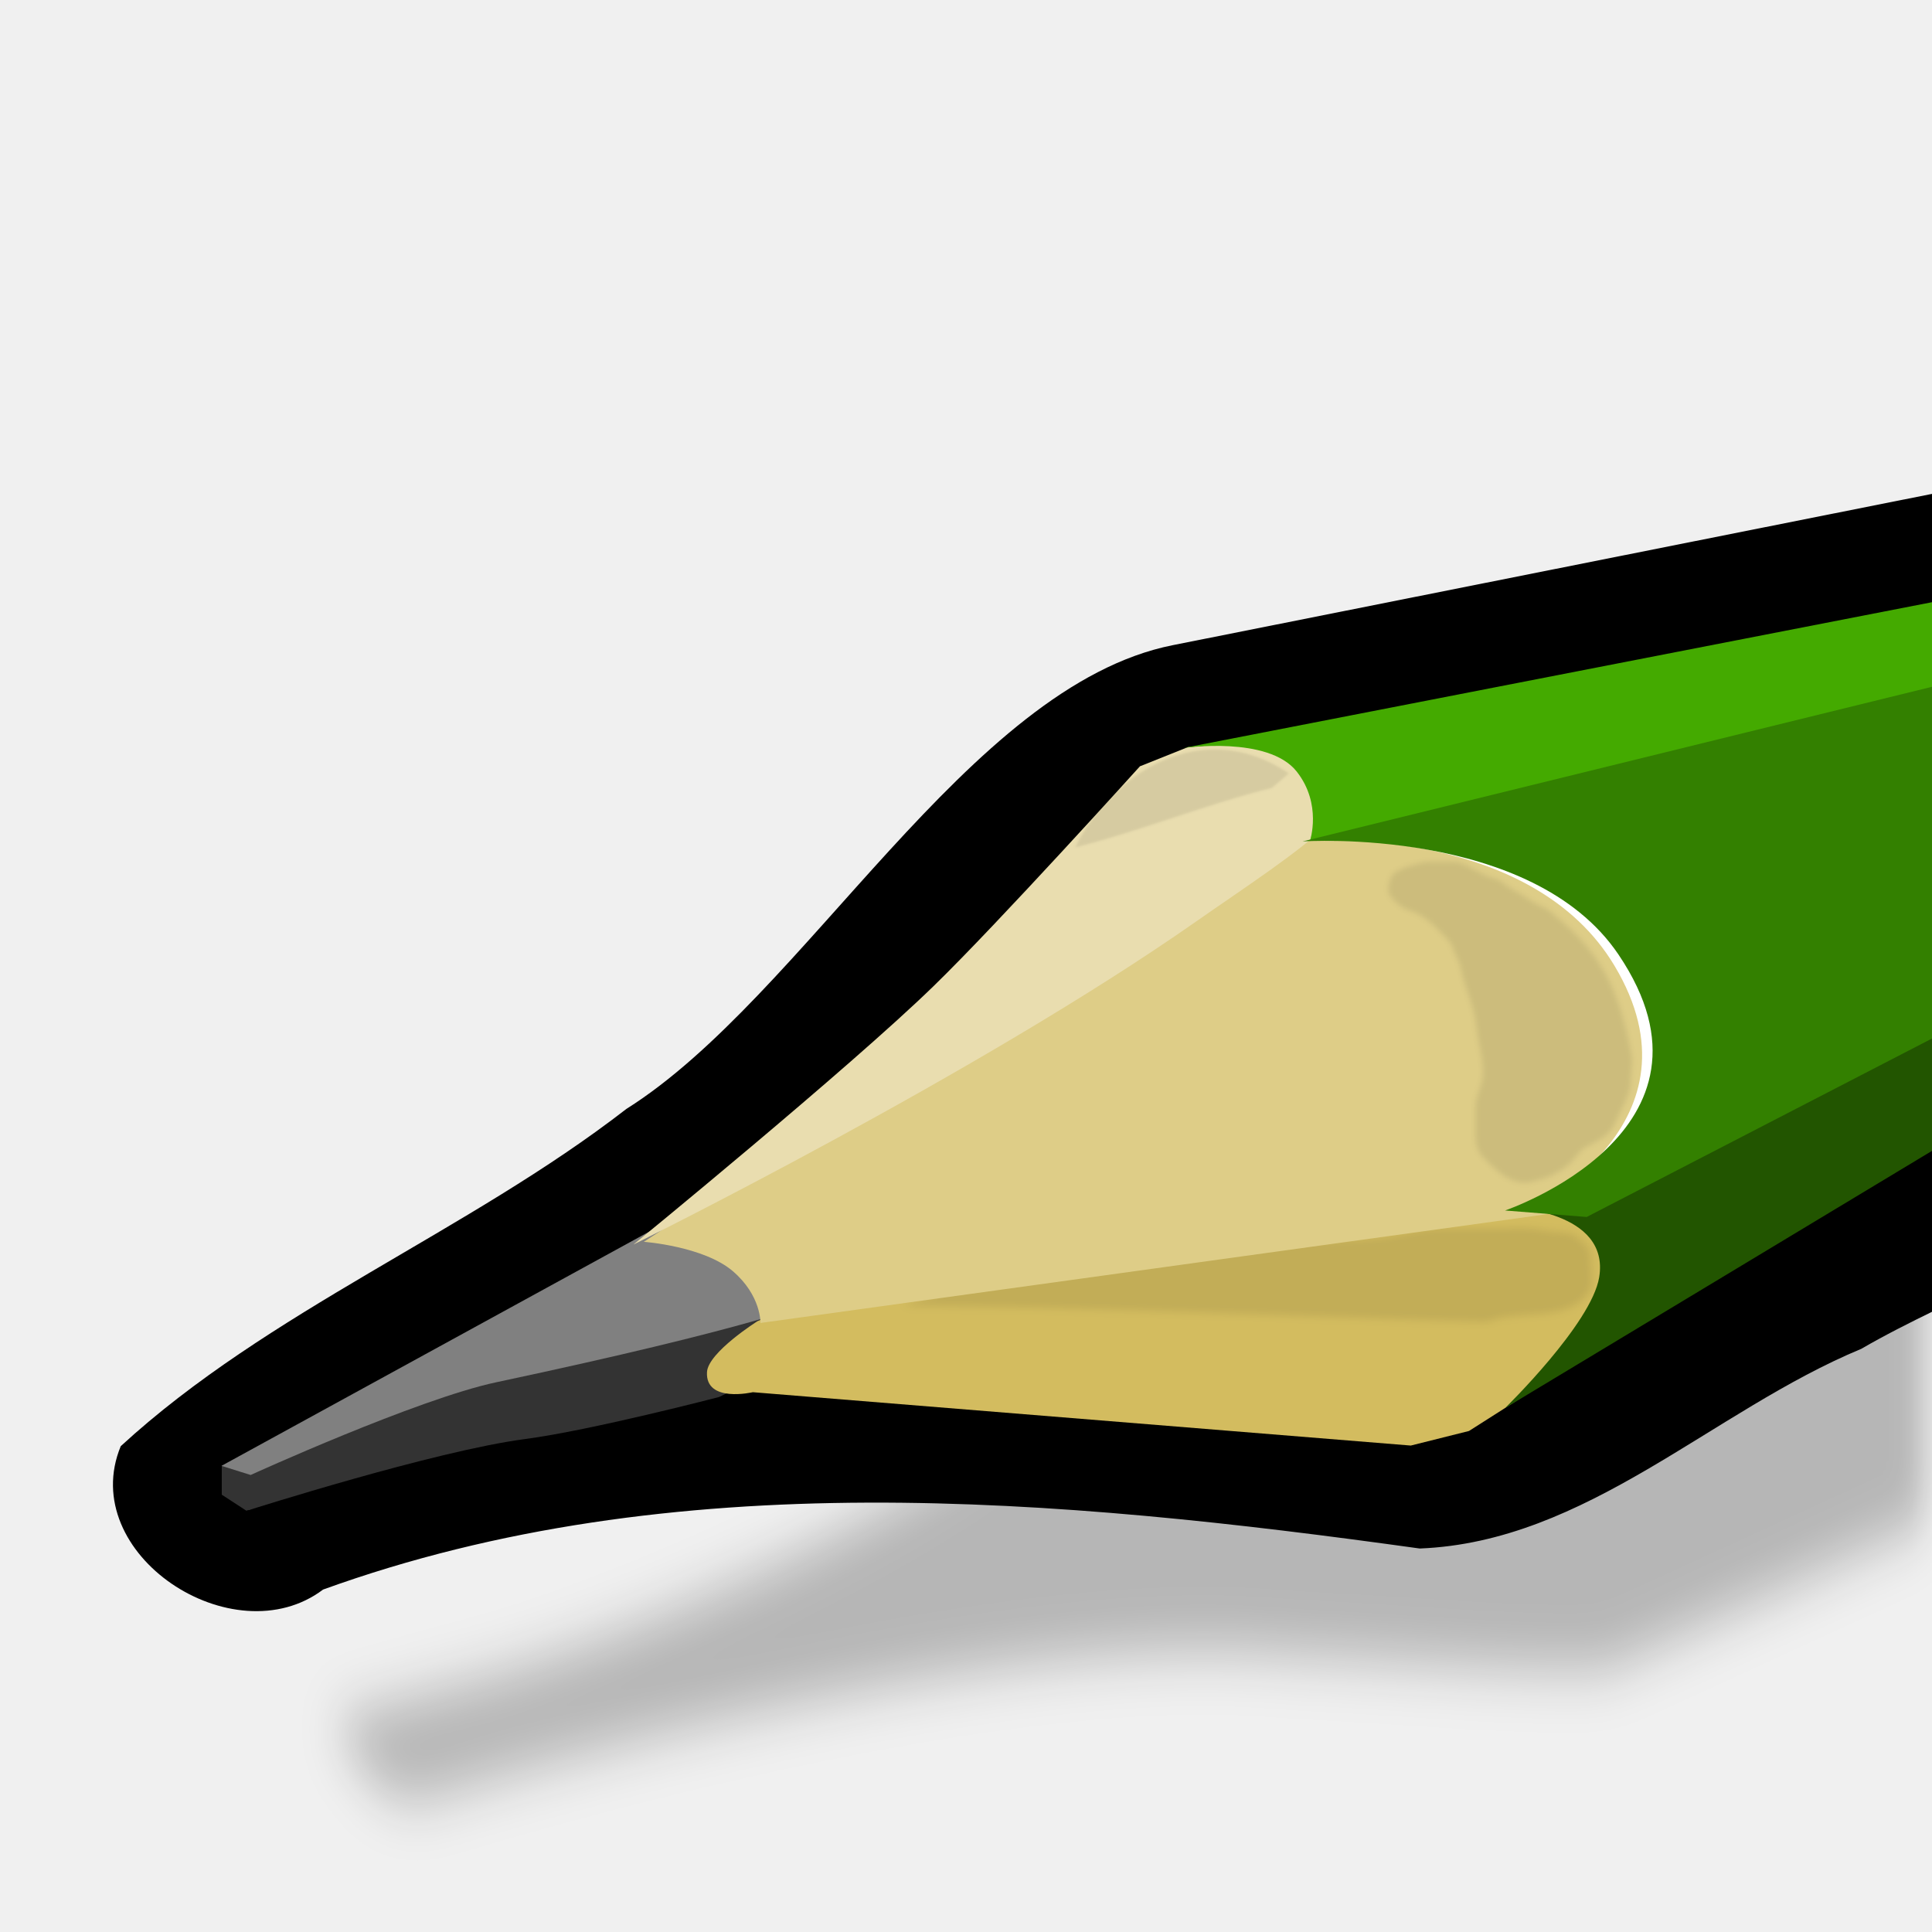
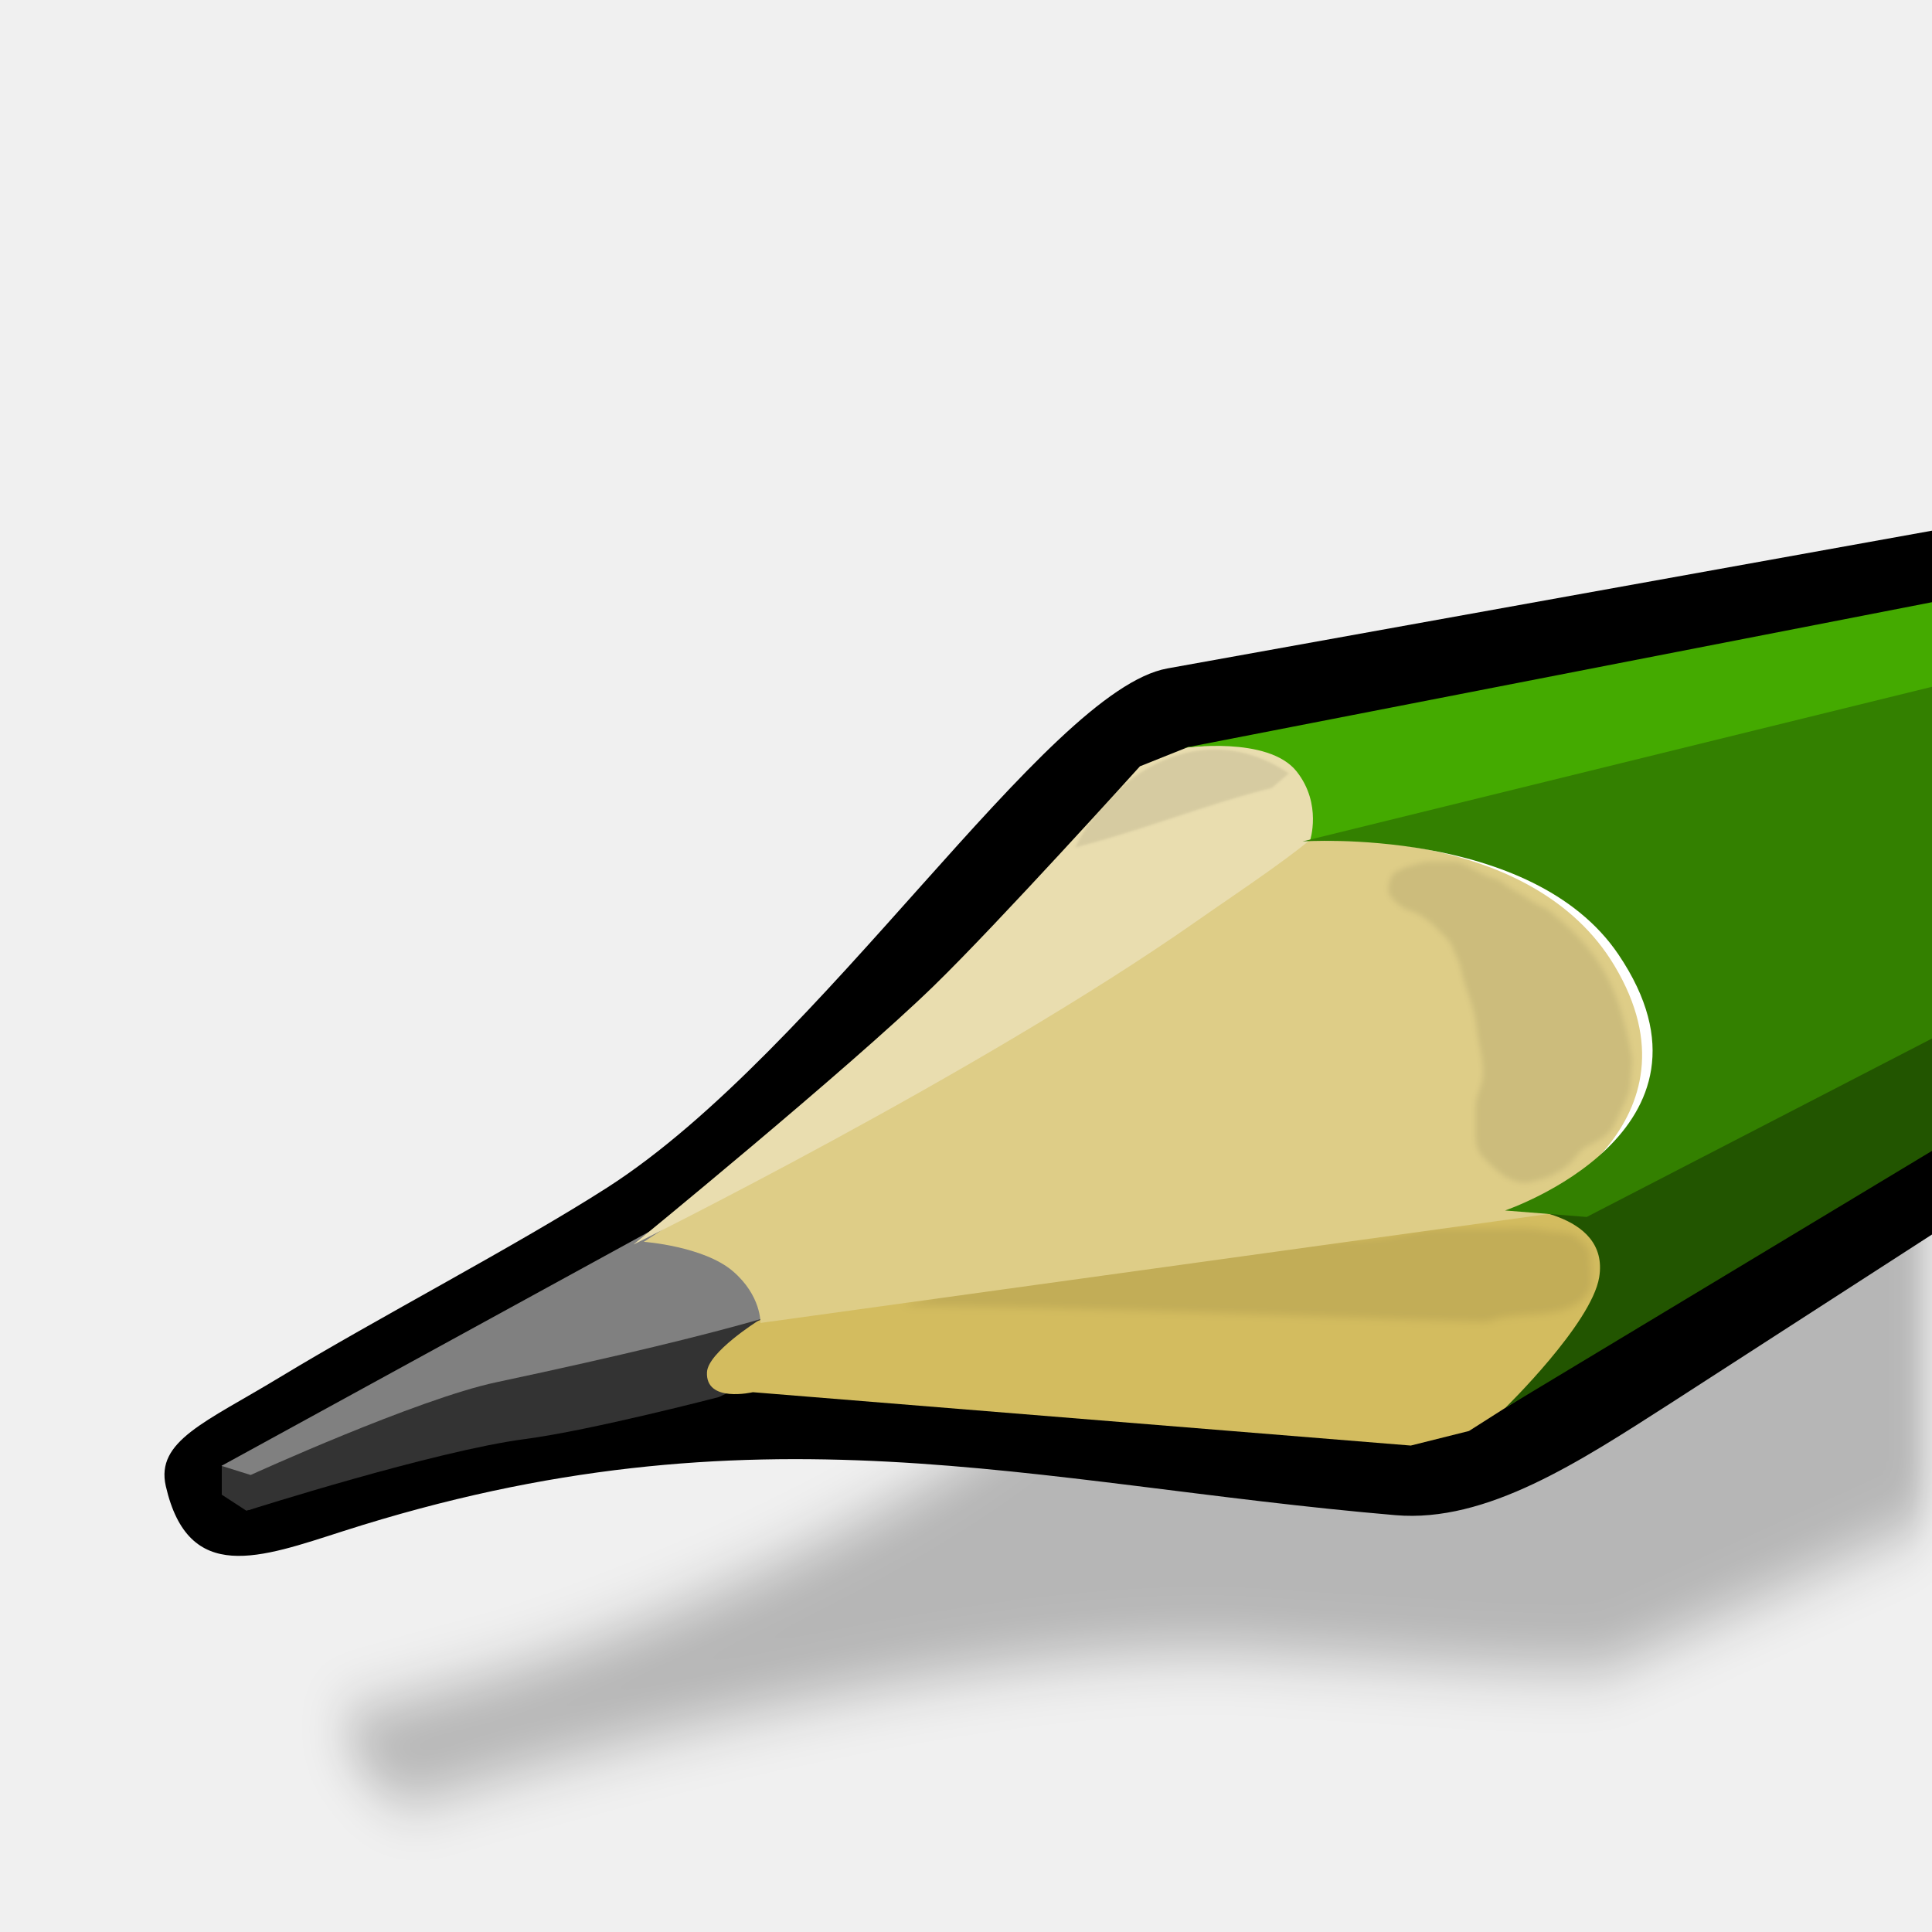
<svg xmlns="http://www.w3.org/2000/svg" xmlns:xlink="http://www.w3.org/1999/xlink" id="svg9121" viewBox="0 0 128 128" version="1.1" width="100%" height="100%">
  <defs id="defs3">
    <radialGradient id="radialGradient6981" gradientUnits="userSpaceOnUse" cy="42.343" cx="26.782" gradientTransform="matrix(1,0,0,0.28221,0,30.394)" r="14.407">
      <stop id="stop6977" offset="0" />
      <stop id="stop6979" stop-opacity="0" offset="1" />
    </radialGradient>
    <linearGradient id="linearGradient2935" x1="48.906" gradientUnits="userSpaceOnUse" y1="17.376" gradientTransform="matrix(0.0052596,0.99999,0.99999,-0.0052596,42.996,-2.4962)" x2="50.988" y2="22.251">
      <stop id="stop2968" stop-color="#ffd1d1" offset="0" />
      <stop id="stop3006" stop-color="#ff1d1d" offset=".5" />
      <stop id="stop2970" stop-color="#6f0000" offset="1" />
    </linearGradient>
    <linearGradient id="linearGradient2937" x1="46" gradientUnits="userSpaceOnUse" y1="19.812" gradientTransform="matrix(0.0052596,0.99999,0.99999,-0.0052596,42.996,-2.4962)" x2="47.688" y2="22.625">
      <stop id="stop2976" stop-color="#c1c1c1" offset="0" />
      <stop id="stop2978" stop-color="#acacac" offset="1" />
    </linearGradient>
    <radialGradient id="radialGradient2939" gradientUnits="userSpaceOnUse" cy="27.641" cx="29.053" gradientTransform="matrix(0.015377,2.9235,2.0297,-0.010675,20.391,-69.727)" r="3.241">
      <stop id="stop2986" stop-color="#e7e2b8" offset="0" />
      <stop id="stop2988" stop-color="#e7e2b8" stop-opacity="0" offset="1" />
    </radialGradient>
    <linearGradient id="linearGradient2941" x1="25.719" gradientUnits="userSpaceOnUse" y1="31.047" gradientTransform="matrix(0.0052596,0.99999,0.99999,-0.0052596,48.693,-14.145)" x2="25.515" y2="30.703">
      <stop id="stop2996" offset="0" />
      <stop id="stop2998" stop-color="#c9c9c9" offset="1" />
    </linearGradient>
    <linearGradient x1="150.79" y1="405.71" x2="154.12" gradientUnits="userSpaceOnUse" y2="418.79" id="linearGradient2478">
      <stop offset="0" stop-color="#1a1a1a" id="stop3488" />
      <stop offset=".111" stop-color="#4d4d4d" id="stop3490" />
      <stop offset=".48" stop-color="#333" id="stop3492" />
      <stop offset=".742" stop-color="#333" id="stop3494" />
      <stop offset="1" stop-color="#1a1a1a" id="stop3496" />
    </linearGradient>
    <linearGradient x1="160.38" y1="381.11" x2="167.21" gradientUnits="userSpaceOnUse" y2="401.96" id="linearGradient2475">
      <stop offset="0" stop-color="#1a1a1a" id="stop3462" />
      <stop offset=".209" stop-color="#4d4d4d" id="stop3470" />
      <stop offset=".38" stop-color="#4d4d4d" id="stop3472" />
      <stop offset=".786" stop-color="#4d4d4d" id="stop3468" />
      <stop offset="1" stop-color="#ccc" id="stop3464" />
    </linearGradient>
    <linearGradient x1="305.32" y1="386.62" x2="302.79" gradientUnits="userSpaceOnUse" y2="367.88" id="linearGradient2472">
      <stop offset="0" stop-color="#917c6f" id="stop3330" />
      <stop offset="1" stop-color="#483e37" id="stop3332" />
    </linearGradient>
    <linearGradient x1="254.46" y1="332.82" x2="253.5" gradientUnits="userSpaceOnUse" y2="331.11" id="linearGradient2468">
      <stop offset="0" stop-color="#ac9d93" id="stop3314" />
      <stop offset="1" stop-color="#e3dbdb" id="stop3316" />
    </linearGradient>
    <linearGradient x1="268.2" y1="320.67" x2="269.63" gradientUnits="userSpaceOnUse" y2="323.16" id="linearGradient2465">
      <stop offset="0" stop-color="#917c6f" id="stop3290" />
      <stop offset="1" stop-color="#e3dbdb" id="stop3292" />
    </linearGradient>
    <linearGradient x1="686.5" y1="194.02" x2="412.69" gradientUnits="userSpaceOnUse" y2="253.02" id="linearGradient2462">
      <stop offset="0" stop-color="#947600" id="stop3262" style="stop-color:#000000;stop-opacity:1;" />
      <stop offset="1" stop-color="#fc0" id="stop3264" style="stop-color:#808080;stop-opacity:1;" />
    </linearGradient>
    <linearGradient x1="534.86" y1="280.44" x2="545.66" gradientUnits="userSpaceOnUse" y2="301.94" id="linearGradient2455">
      <stop offset="0" stop-color="#808080" id="stop3246" />
      <stop offset="1" stop-color="#fc0" id="stop3248" style="stop-color:#808080;stop-opacity:1;" />
    </linearGradient>
    <linearGradient x1="512.36" y1="240.22" x2="515.09" gradientUnits="userSpaceOnUse" y2="248.58" id="linearGradient2452">
      <stop offset="0" stop-color="#e6e6e6" id="stop3228" />
      <stop offset="1" stop-color="#fc0" id="stop3230" style="stop-color:#000000;stop-opacity:1;" />
    </linearGradient>
    <filter id="filter3532">
      <feGaussianBlur stdDeviation="5.675" id="feGaussianBlur3534" />
    </filter>
    <filter id="filter3454">
      <feGaussianBlur stdDeviation="0.325" id="feGaussianBlur3456" />
    </filter>
    <filter id="filter3446">
      <feGaussianBlur stdDeviation="0.879" id="feGaussianBlur3448" />
    </filter>
    <filter id="filter3435">
      <feGaussianBlur stdDeviation="0.617" id="feGaussianBlur3437" />
    </filter>
    <linearGradient xlink:href="#linearGradient2475" id="linearGradient4125" gradientUnits="userSpaceOnUse" x1="160.38" y1="381.11" x2="167.21" y2="401.96" gradientTransform="matrix(0.308244,0,0,0.308244,-15.80751,-48.31415)" />
    <linearGradient xlink:href="#linearGradient2478" id="linearGradient4128" gradientUnits="userSpaceOnUse" x1="150.79" y1="405.71" x2="154.12" y2="418.79" gradientTransform="matrix(0.308244,0,0,0.308244,-15.80751,-48.31415)" />
    <linearGradient x1="150.79" y1="405.71" x2="154.12" gradientUnits="userSpaceOnUse" y2="418.79" id="linearGradient2478-0">
      <stop offset="0" stop-color="#1a1a1a" id="stop3488-7" />
      <stop offset=".111" stop-color="#4d4d4d" id="stop3490-4" />
      <stop offset=".48" stop-color="#333" id="stop3492-3" />
      <stop offset=".742" stop-color="#333" id="stop3494-9" />
      <stop offset="1" stop-color="#1a1a1a" id="stop3496-9" />
    </linearGradient>
    <linearGradient x1="160.38" y1="381.11" x2="167.21" gradientUnits="userSpaceOnUse" y2="401.96" id="linearGradient2475-5">
      <stop offset="0" stop-color="#1a1a1a" id="stop3462-5" />
      <stop offset=".209" stop-color="#4d4d4d" id="stop3470-3" />
      <stop offset=".38" stop-color="#4d4d4d" id="stop3472-6" />
      <stop offset=".786" stop-color="#4d4d4d" id="stop3468-1" />
      <stop offset="1" stop-color="#ccc" id="stop3464-2" />
    </linearGradient>
    <linearGradient x1="305.32" y1="386.62" x2="302.79" gradientUnits="userSpaceOnUse" y2="367.88" id="linearGradient2472-2">
      <stop offset="0" stop-color="#917c6f" id="stop3330-4" />
      <stop offset="1" stop-color="#483e37" id="stop3332-9" />
    </linearGradient>
    <linearGradient x1="254.46" y1="332.82" x2="253.5" gradientUnits="userSpaceOnUse" y2="331.11" id="linearGradient2468-1">
      <stop offset="0" stop-color="#ac9d93" id="stop3314-0" />
      <stop offset="1" stop-color="#e3dbdb" id="stop3316-8" />
    </linearGradient>
    <linearGradient x1="268.2" y1="320.67" x2="269.63" gradientUnits="userSpaceOnUse" y2="323.16" id="linearGradient2465-6">
      <stop offset="0" stop-color="#917c6f" id="stop3290-8" />
      <stop offset="1" stop-color="#e3dbdb" id="stop3292-2" />
    </linearGradient>
    <linearGradient x1="686.5" y1="194.02" x2="412.69" gradientUnits="userSpaceOnUse" y2="253.02" id="linearGradient2462-5">
      <stop offset="0" stop-color="#947600" id="stop3262-2" />
      <stop offset="1" stop-color="#fc0" id="stop3264-9" />
    </linearGradient>
    <linearGradient x1="534.86" y1="280.44" x2="545.66" gradientUnits="userSpaceOnUse" y2="301.94" id="linearGradient2455-5">
      <stop offset="0" stop-color="#808080" id="stop3246-7" />
      <stop offset="1" stop-color="#fc0" id="stop3248-7" />
    </linearGradient>
    <linearGradient x1="512.36" y1="240.22" x2="515.09" gradientUnits="userSpaceOnUse" y2="248.58" id="linearGradient2452-8">
      <stop offset="0" stop-color="#e6e6e6" id="stop3228-8" />
      <stop offset="1" stop-color="#fc0" id="stop3230-3" />
    </linearGradient>
    <filter id="filter3532-4">
      <feGaussianBlur stdDeviation="5.675" id="feGaussianBlur3534-0" />
    </filter>
    <filter id="filter3454-1">
      <feGaussianBlur stdDeviation="0.325" id="feGaussianBlur3456-1" />
    </filter>
    <filter id="filter3446-6">
      <feGaussianBlur stdDeviation="0.879" id="feGaussianBlur3448-0" />
    </filter>
    <filter id="filter3435-7">
      <feGaussianBlur stdDeviation="0.617" id="feGaussianBlur3437-2" />
    </filter>
    <linearGradient xlink:href="#linearGradient2452-8" id="linearGradient4247" gradientUnits="userSpaceOnUse" x1="512.36" y1="240.22" x2="515.09" y2="248.58" gradientTransform="matrix(0.3029228,0,0,0.3029228,-16.20363,-31.7351)" />
    <linearGradient xlink:href="#linearGradient2455-5" id="linearGradient4250" gradientUnits="userSpaceOnUse" x1="534.86" y1="280.44" x2="545.66" y2="301.94" gradientTransform="matrix(0.3029228,0,0,0.3029228,-16.20363,-31.7351)" />
    <linearGradient xlink:href="#linearGradient2462-5" id="linearGradient4256" gradientUnits="userSpaceOnUse" x1="686.5" y1="194.02" x2="412.69" y2="253.02" gradientTransform="matrix(0.3029228,0,0,0.3029228,-16.20363,-31.7351)" />
    <linearGradient xlink:href="#linearGradient2465-6" id="linearGradient4259" gradientUnits="userSpaceOnUse" x1="268.2" y1="320.67" x2="269.63" y2="323.16" gradientTransform="matrix(0.3029228,0,0,0.3029228,-16.20363,-31.7351)" />
    <linearGradient xlink:href="#linearGradient2468-1" id="linearGradient4262" gradientUnits="userSpaceOnUse" x1="254.46" y1="332.82" x2="253.5" y2="331.11" gradientTransform="matrix(0.3029228,0,0,0.3029228,-16.20363,-31.7351)" />
    <linearGradient xlink:href="#linearGradient2472-2" id="linearGradient4266" gradientUnits="userSpaceOnUse" x1="305.32" y1="386.62" x2="302.79" y2="367.88" gradientTransform="matrix(0.3029228,0,0,0.3029228,-16.20363,-31.7351)" />
    <linearGradient xlink:href="#linearGradient2475-5" id="linearGradient4269" gradientUnits="userSpaceOnUse" x1="160.38" y1="381.11" x2="167.21" y2="401.96" gradientTransform="matrix(0.3029228,0,0,0.3029228,-16.20363,-31.7351)" />
    <linearGradient xlink:href="#linearGradient2478-0" id="linearGradient4272" gradientUnits="userSpaceOnUse" x1="150.79" y1="405.71" x2="154.12" y2="418.79" gradientTransform="matrix(0.3029228,0,0,0.3029228,-16.20363,-31.7351)" />
  </defs>
-   <path style="fill:#000000;stroke:none" d="M 77.702,42.744 C 64.125,45.44 53.321,66.031 41.5,73.469 30.979,81.621 17.763,86.84 8,95.812 c -2.953,7.152 7.469,13.979 13.406,9.5 23.205,-8.396 48.697,-6.053 72.656,-2.719 11.066,-0.439 19.389,-9.135 29.253,-13.229 6.228,-3.618 14,-6.064 18.778,-11.177 -0.274,-16.023 -0.671,-32.043 -1.062,-48.062 z" id="path4307" />
+   <path style="fill:#000000;stroke:none" d="m 77.345,44.285 c -8.026,1.446 -22.95,25.31 -37.114,34.394 -5.966,3.826 -15.217,8.641 -21.733,12.592 -4.861,2.948 -8.2,4.194 -7.513,7.188 1.501,6.547 6.258,4.745 11.775,2.976 27.416,-8.789 45.537,-3.115 69.697,-1.051 6.051,0.517 12.22,-3.564 18.228,-7.417 l 29.299,-18.916 C 139.74,60.775 139.401,46.434 139.088,33.161 Z" id="path4307" />
  <path style="opacity:0.246;fill-rule:evenodd;filter:url(#filter3532-4)" d="M 629.594,215.438 C 510.653,276.873 391.049,337.276 273,400.281 c -21.24,32.006 -85.637,77.539 -121.201,93.186 -7.589,3.958 -15.314,7.651 -23.017,11.386 5.833,6.113 12.716,16.384 22.531,13.312 45.11,-24.048 128.755,-62.824 180.29,-66.715 22.855,-3.482 46.081,-5.233 68.647,-10.076 101.407,-72.405 202.857,-144.75 304.219,-217.219 -25.387,2.805 -50.299,-4.334 -74.875,-8.719 z" id="path3502" transform="matrix(0.2974991,0.05706602,-0.05706602,0.2974991,12.54669,-43.58742)" />
  <g id="g4276" transform="translate(6,0)">
    <path d="m 8.693,97.116 v 1.911 l 1.628,1.06 0.237,-0.076 1.467,-2.508 -1.382,-0.651 -1.354,0.161 -0.596,0.103 z" id="path3500" style="fill:#333333;fill-rule:evenodd" />
    <path style="fill:#333333;fill-rule:evenodd" d="M 10.678,97.592 10.464,100.055 c 0,0 12.327,-3.929 18.313,-4.713 4.368,-0.573 12.853,-2.784 12.853,-2.784 l 6.319,-2.999 0.536,-5.141 -7.497,0.642 -14.459,5.462 -15.423,5.892 -0.428,1.178 z" id="path3476" />
    <path style="fill:#808080;fill-rule:evenodd" d="M 37.717,81.213 8.674,97.116 10.605,97.722 c 0,0 11.045,-5.032 16.273,-6.143 17.185,-3.653 20.684,-5.216 20.684,-5.216 l -9.845,-5.15 z" id="path3458" />
    <path style="fill:#d3bc5f;fill-rule:evenodd" d="m 44.199,87.523 c 0,0 -3.284,2.066 -3.359,3.381 -0.115,2.072 3.038,1.333 3.038,1.333 l 43.591,3.535 3.856,-0.966 3.532,-2.248 9.639,-7.603 -2.142,-7.176 -10.387,-1.393 -25.276,2.036 -22.492,9.103 z" id="path3318" />
    <path transform="matrix(0.3029228,0,0,0.3029228,-16.20363,-31.7351)" style="opacity:0.085;fill-rule:evenodd;filter:url(#filter3446-6)" d="m 365.94,373.34 c -0.64,0 -1.29,0.04 -1.94,0.04 h -15 c -2.13,0 -5.39,0.47 -7.5,1 -4.03,1 -9.19,1.5 -13.5,1.5 -1.95,0 -4.01,0.21 -6.03,0.56 l 0.53,-1.06 h -10 c -3.41,0 -6.14,0.5 -9.5,0.5 -3.74,0 -7.16,1.5 -11,1.5 -3.07,0 -7.08,0.76 -10,1.5 -3.02,0.75 -6.59,-0.23 -9.5,0.5 -3.37,0.84 -6.81,0.86 -10,1.5 -2.8,0.56 -5.31,0.82 -8,1.5 -3.27,0.81 -5.73,2.3 -8.5,3 -2.53,0.63 -5.53,1.26 -8,2.5 -2.12,1.05 -5.22,1.61 -7,2.5 39.23,0.14 91.79,2.49 128,3.5 6.94,-2.97 18.18,0.44 22.5,-7 0.79,-1.58 0,-5.7 0,-7.5 0,-2.22 -2.47,-3.47 -3.5,-4.5 -0.62,-0.63 -5.81,-0.83 -6.5,-1 -1.78,-0.45 -3.64,-0.53 -5.56,-0.54 z" id="path3441" />
    <path style="fill:#decd87;fill-rule:evenodd" d="m 87.926,49.482 c -8.37,4.665 -51.27,32.791 -51.27,32.791 0,0 3.959,0.291 5.892,1.942 1.896,1.621 1.833,3.435 1.833,3.435 l 54.753,-7.573 6.286,-9.239 -3.029,-13.48 -9.391,-2.726 c 0,0 3.253,-9.793 -5.074,-5.15 z" id="path3296" />
    <path style="fill:#e9ddaf;fill-rule:evenodd" d="m 69.524,50.769 c 0,0 -9.378,10.39 -13.674,14.565 -5.61,5.459 -19.881,17.118 -19.881,17.118 0,0 22.822,-11.281 37.256,-21.386 3.181,-2.226 6.864,-4.61 8.897,-6.592 1.842,-1.793 5.577,-5.522 5.577,-5.522 h -8.785 l -6.225,0.551 -3.166,1.266 z" id="path3286" />
    <path style="fill:#44aa00;fill-rule:evenodd" d="m 183.819,30.322 -7.213,-1.06 -104.205,20.296 c 0,0 5.631,-0.833 7.512,1.563 1.696,2.157 0.875,4.589 0.875,4.589 L 183.819,30.322 z" id="path3250" />
    <path transform="matrix(0.3029228,0,0,0.3029228,-16.20363,-31.7351)" style="opacity:0.085;fill-rule:evenodd;filter:url(#filter3435-7)" d="m 345.42,293.28 h 6.01 c 1.81,0 2.91,0.75 4.24,1.42 1.47,0.73 2.85,1.68 4.6,2.12 1.99,0.5 2.69,1.7 4.24,2.47 1.89,0.95 3.78,2.42 5.31,3.19 1.7,0.85 2.44,1.02 3.89,2.47 10.73,8.62 14.43,17.31 16.97,31.47 0,1.9 -0.36,3.54 -0.36,5.3 0,1.8 -1.64,5.05 -2.47,6.72 -0.98,1.95 -1.25,3.01 -2.48,4.24 -1.04,1.04 -3.08,2.07 -4.59,2.83 -1.62,0.81 -2.57,2.56 -3.54,3.53 -1.27,1.27 -2.76,2.09 -4.24,2.83 -1.23,0.62 -3.38,1.11 -4.6,1.42 -1.78,0.44 -3.67,-0.25 -4.59,-0.71 -2.16,-1.08 -3.82,-2.76 -5.66,-4.6 -1.48,-1.48 -1.77,-3.25 -1.77,-5.3 v -5.66 c 0,-1.95 0.97,-3.87 1.42,-5.65 0.65,-2.63 -0.23,-6.45 -0.71,-8.84 -0.44,-2.18 -0.54,-4.29 -1.06,-6.37 -0.79,-3.15 -2.19,-6.33 -2.83,-9.54 -0.37,-1.83 -1.39,-3.1 -1.77,-4.6 -0.29,-1.16 -2.36,-3.07 -3.53,-4.24 -1.65,-1.65 -3.95,-3.37 -6.01,-3.89 -1.63,-0.41 -2.93,-1.87 -3.89,-2.83 -1.24,-1.23 -0.38,-3.84 0,-4.59 0.63,-1.27 3.51,-2.21 4.59,-2.48 0.87,-0.22 1.76,-0.49 2.83,-0.71 z" id="path3357" />
    <path transform="matrix(0.3029228,0,0,0.3029228,-16.20363,-31.7351)" style="opacity:0.085;fill-rule:evenodd;filter:url(#filter3454-1)" d="m 311.85,277.09 c -14.51,3.6 -28.51,9.36 -43,13 8.2,-16.79 28.11,-28.72 46.71,-16.18" id="path3452" />
    <path d="M 92.697,52.847 82.077,55.716 c 0,0 13.513,-0.688 18.875,8.246 6.286,10.469 -5.537,16.055 -5.537,16.055 l 2.914,0.406 6.286,-9.239 -3.029,-13.48 -9.391,-2.726 c 0,0 0.321,-0.957 0.503,-2.13 z" id="path3342" style="fill:#ffffff;fill-rule:evenodd" />
    <path style="fill:#225500;fill-rule:evenodd" d="m 185.743,35.883 -2.233,3.311 -89.795,54.093 c 0,0 5.725,-5.58 6.234,-8.658 0.73,-4.426 -5.91,-4.65 -5.91,-4.65 l 5.192,0.324 85.97,-44.745 0.542,0.324 z" id="path3234" />
    <path style="fill:#338000;fill-rule:evenodd" d="M 183.816,30.316 80.298,55.746 c 0,0 15.17,-1.027 20.926,7.488 7.931,11.738 -7.509,16.964 -7.509,16.964 l 5.407,0.43 86.66,-44.787 -1.966,-5.525 z" id="path2454" />
  </g>
</svg>
